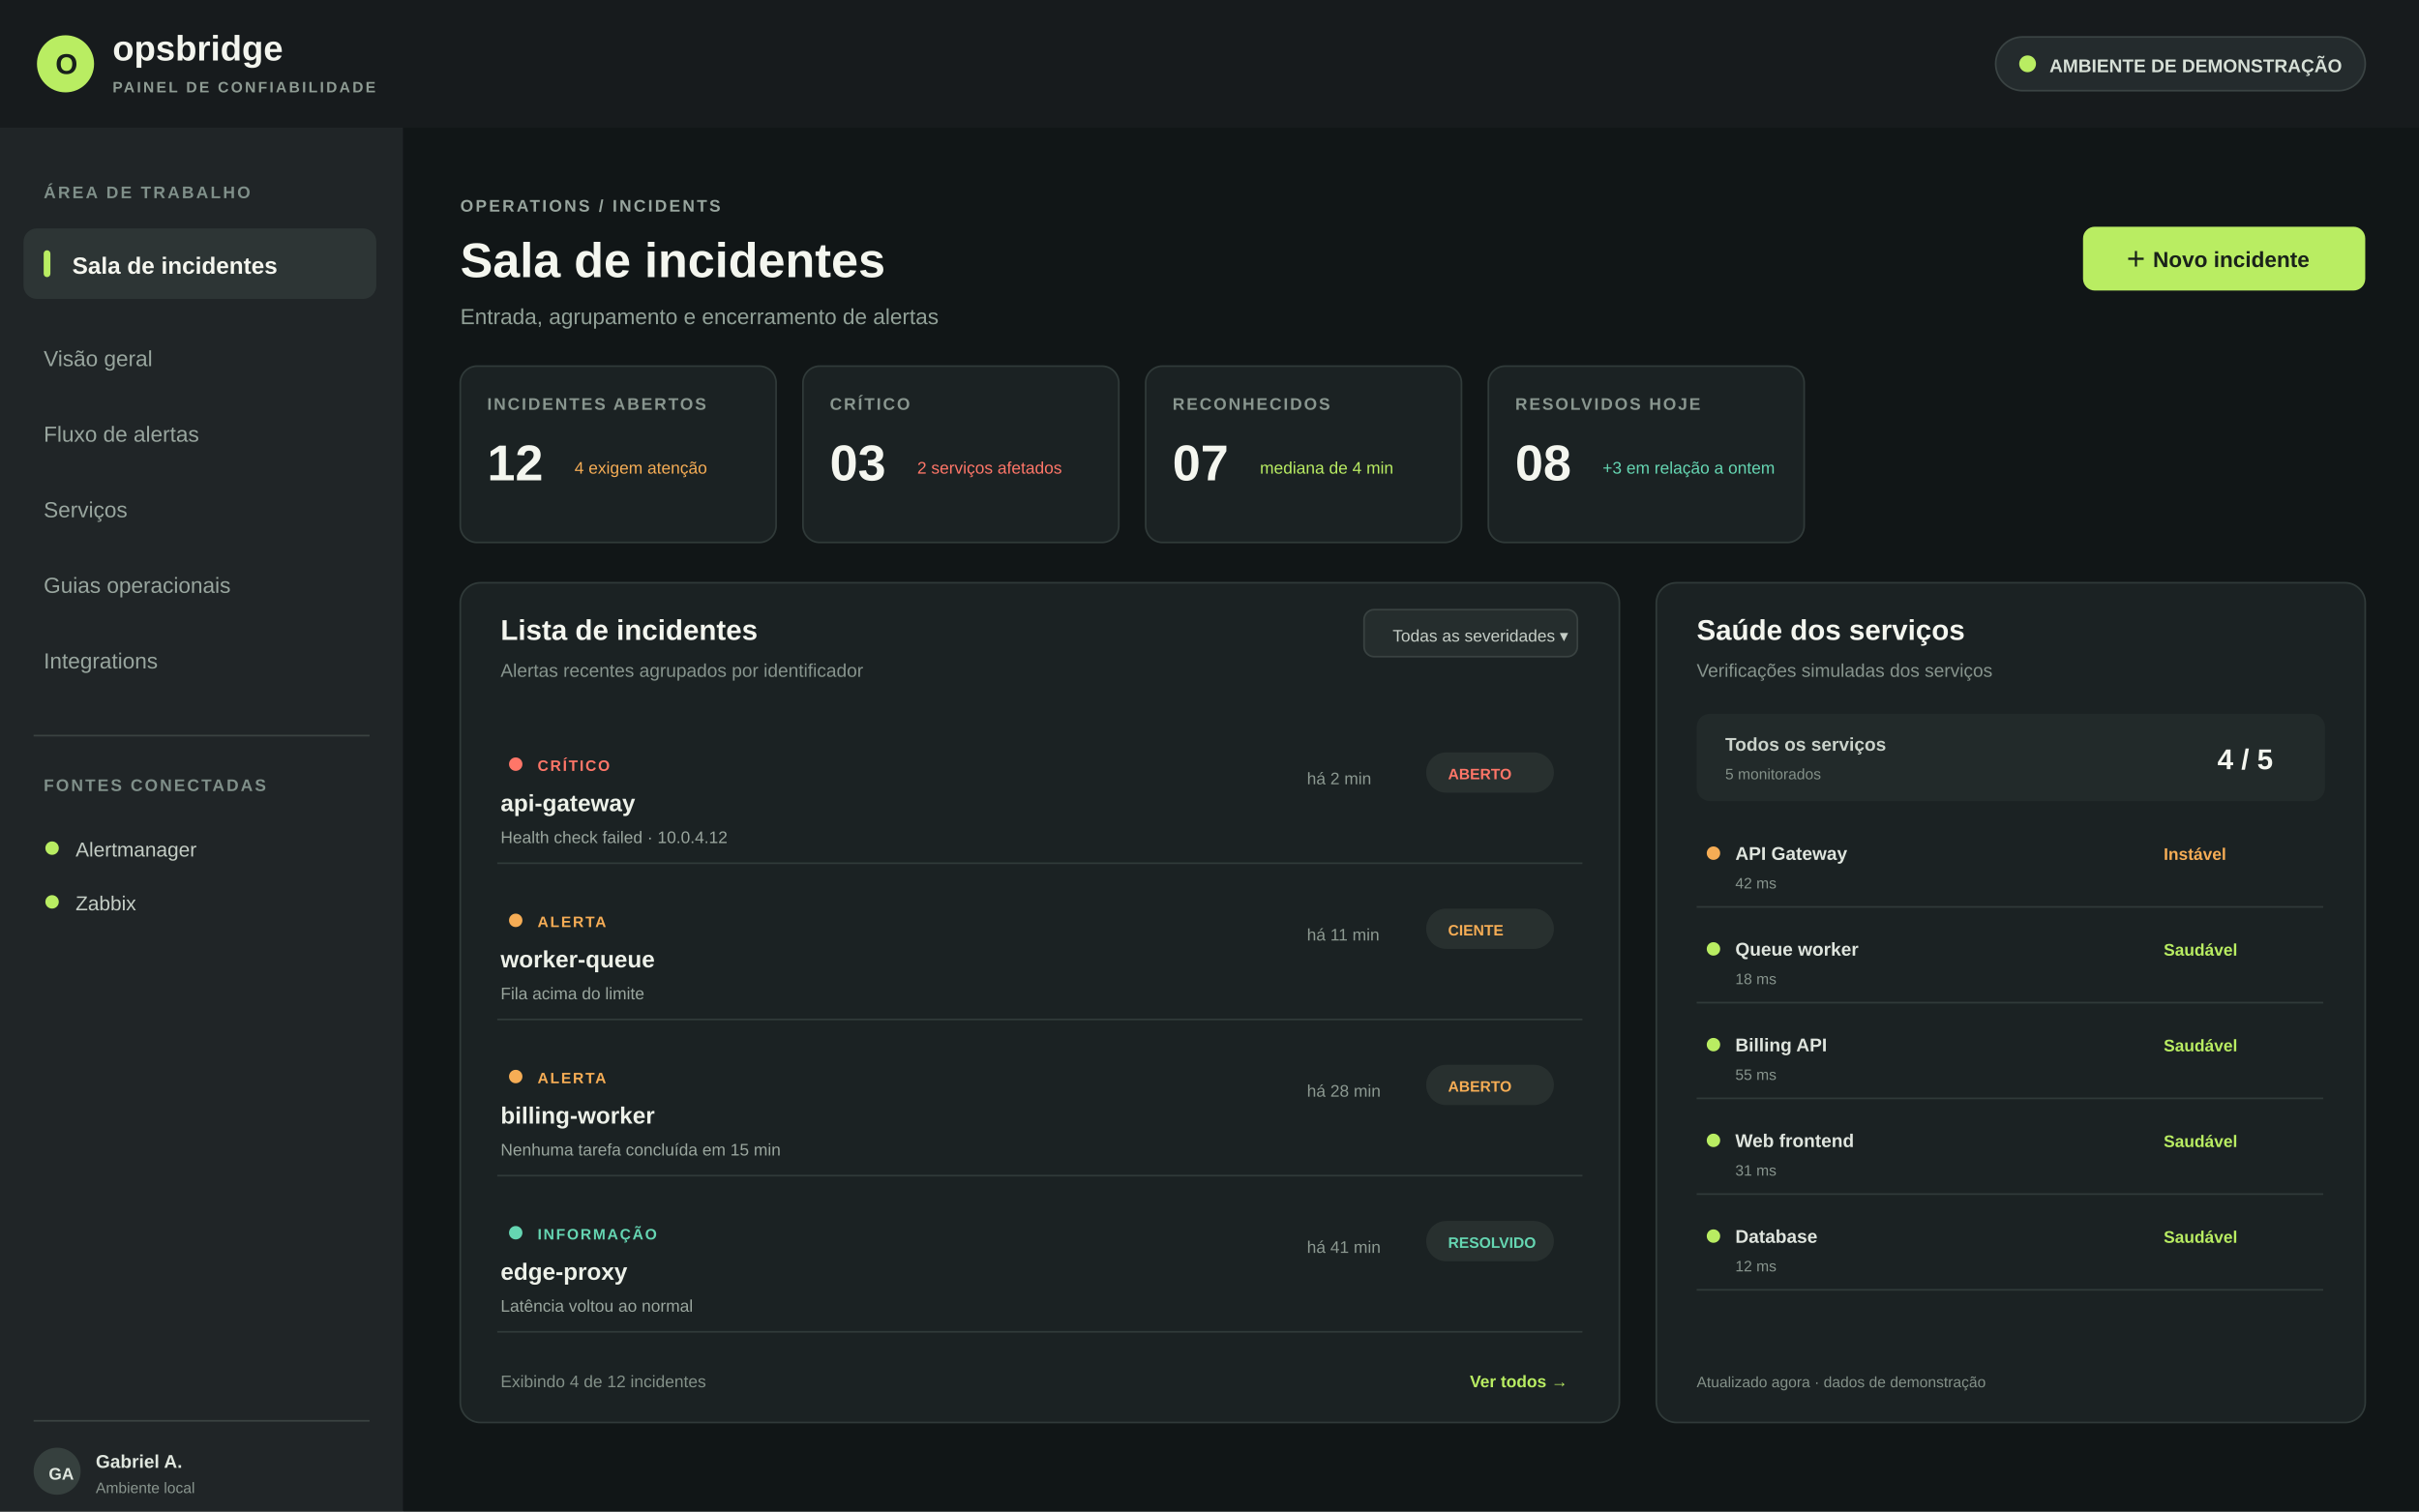
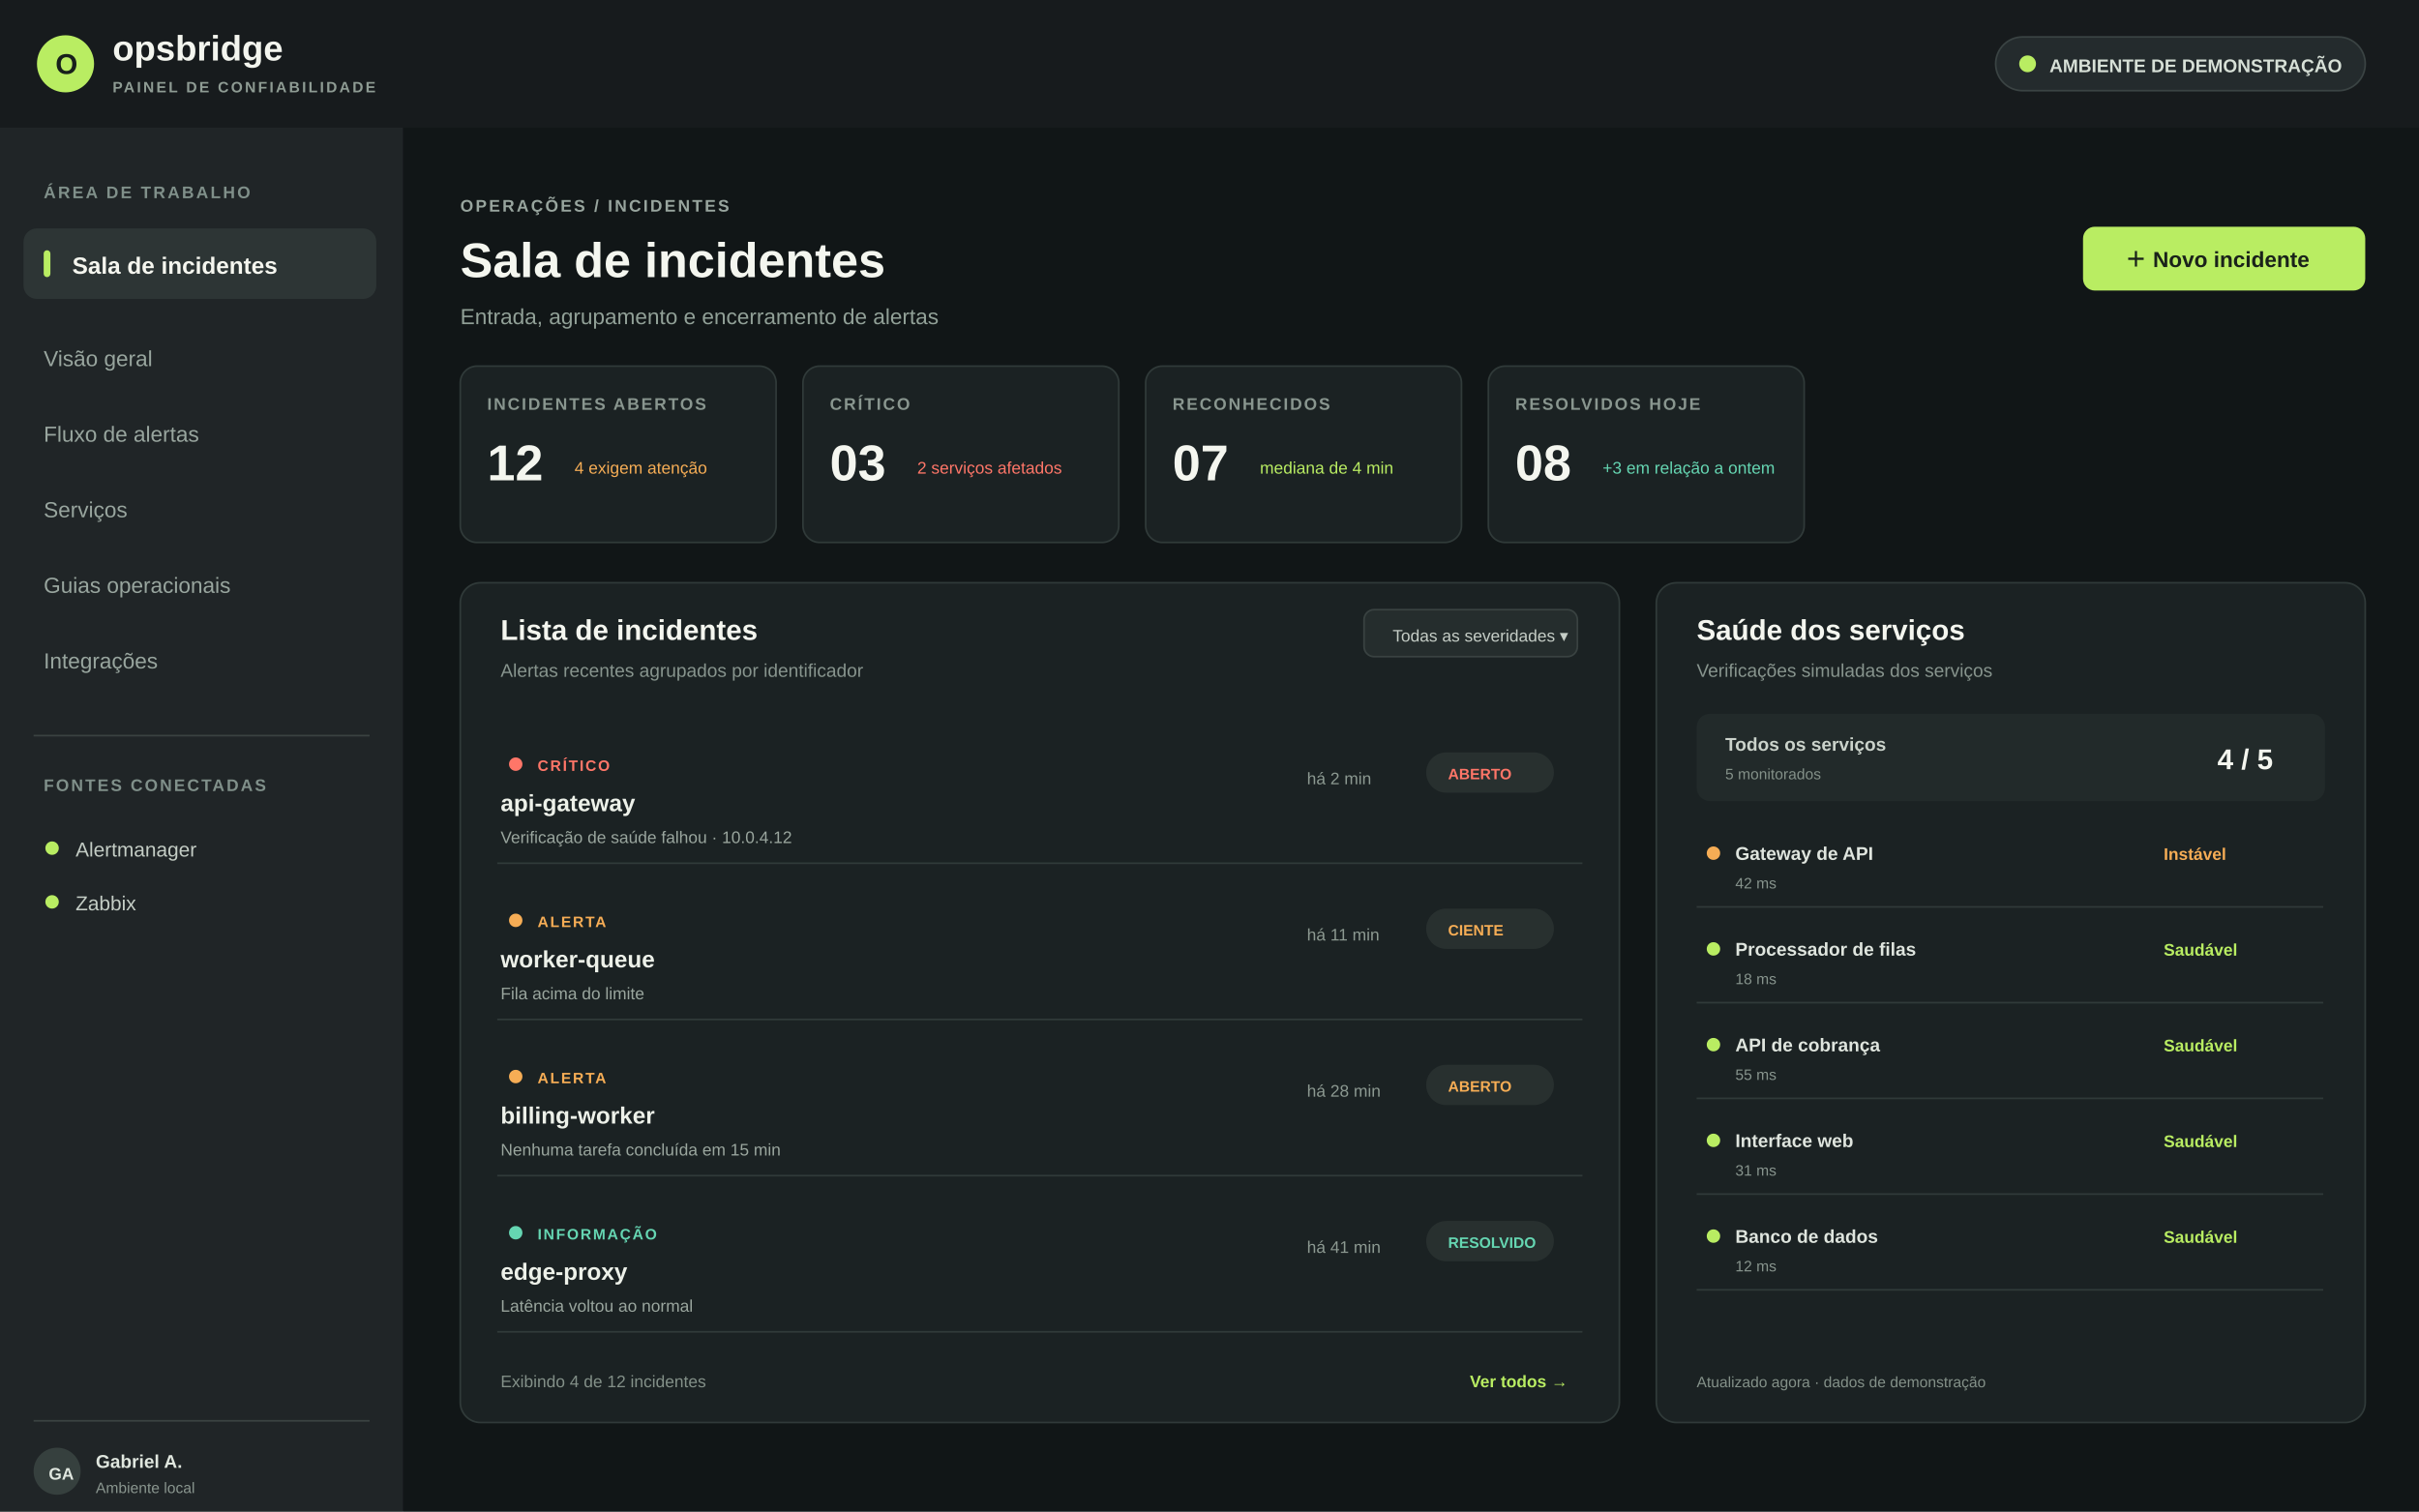
<svg xmlns="http://www.w3.org/2000/svg" width="1440" height="900" viewBox="0 0 1440 900">
  <defs>
    <filter id="shadow" x="-20%" y="-20%" width="140%" height="150%">
      <feDropShadow dx="0" dy="3" stdDeviation="8" flood-color="#111" flood-opacity=".08" />
    </filter>
  </defs>
  <rect x="0" y="0" width="1440" height="900" rx="0" fill="#111617" />
  <rect x="0" y="0" width="1440" height="76" rx="0" fill="#171b1d" />
  <rect x="0" y="76" width="240" height="824" rx="0" fill="#202527" />
  <rect x="240" y="76" width="1200" height="824" rx="0" fill="#111617" />
  <circle cx="39" cy="38" r="17" fill="#b9ed62" />
  <text x="33" y="44" fill="#18201b" font-family="Arial, sans-serif" font-size="17" font-weight="700">O</text>
  <text x="67" y="36" fill="#f3f5ee" font-family="Arial, sans-serif" font-size="21" font-weight="700">opsbridge</text>
  <text x="67" y="55" fill="#8e9b93" font-family="Arial, sans-serif" font-size="9" font-weight="700" letter-spacing="1.3">PAINEL DE CONFIABILIDADE</text>
  <rect x="1188" y="22" width="220" height="32" rx="16" fill="#242b2d" stroke="#3a4343" stroke-width="1" />
  <circle cx="1207" cy="38" r="5" fill="#b9ed62" />
  <text x="1220" y="43" fill="#d7e0d7" font-family="Arial, sans-serif" font-size="11" font-weight="700">AMBIENTE DE DEMONSTRAÇÃO</text>
  <text x="26" y="118" fill="#80908a" font-family="Arial, sans-serif" font-size="10" font-weight="700" letter-spacing="1.3">ÁREA DE TRABALHO</text>
  <rect x="14" y="136" width="210" height="42" rx="8" fill="#2d3535" />
  <rect x="26" y="149" width="4" height="16" rx="2" fill="#b9ed62" />
  <text x="43" y="163" fill="#f5f6ef" font-family="Arial, sans-serif" font-size="14" font-weight="700">Sala de incidentes</text>
  <text x="26" y="218" fill="#98a59e" font-family="Arial, sans-serif" font-size="13" font-weight="400">Visão geral</text>
  <text x="26" y="263" fill="#98a59e" font-family="Arial, sans-serif" font-size="13" font-weight="400">Fluxo de alertas</text>
  <text x="26" y="308" fill="#98a59e" font-family="Arial, sans-serif" font-size="13" font-weight="400">Serviços</text>
  <text x="26" y="353" fill="#98a59e" font-family="Arial, sans-serif" font-size="13" font-weight="400">Guias operacionais</text>
-   <text x="26" y="398" fill="#98a59e" font-family="Arial, sans-serif" font-size="13" font-weight="400">Integrations</text>
+   <text x="26" y="398" fill="#98a59e" font-family="Arial, sans-serif" font-size="13" font-weight="400">Integrações</text>
  <line x1="20" y1="438" x2="220" y2="438" stroke="#3a4241" stroke-width="1" />
  <text x="26" y="471" fill="#80908a" font-family="Arial, sans-serif" font-size="10" font-weight="700" letter-spacing="1.2">FONTES CONECTADAS</text>
  <circle cx="31" cy="505" r="4" fill="#b9ed62" />
  <text x="45" y="510" fill="#c4cdc5" font-family="Arial, sans-serif" font-size="12" font-weight="400">Alertmanager</text>
  <circle cx="31" cy="537" r="4" fill="#b9ed62" />
  <text x="45" y="542" fill="#c4cdc5" font-family="Arial, sans-serif" font-size="12" font-weight="400">Zabbix</text>
  <line x1="20" y1="846" x2="220" y2="846" stroke="#3a4241" stroke-width="1" />
  <circle cx="34" cy="876" r="14" fill="#36403e" />
  <text x="29" y="881" fill="#e0e7df" font-family="Arial, sans-serif" font-size="10" font-weight="700">GA</text>
  <text x="57" y="874" fill="#e0e7df" font-family="Arial, sans-serif" font-size="11" font-weight="700">Gabriel A.</text>
  <text x="57" y="889" fill="#89958e" font-family="Arial, sans-serif" font-size="9" font-weight="400">Ambiente local</text>
-   <text x="274" y="126" fill="#98a59e" font-family="Arial, sans-serif" font-size="10" font-weight="700" letter-spacing="1.3">OPERATIONS / INCIDENTS</text>
+   <text x="274" y="126" fill="#98a59e" font-family="Arial, sans-serif" font-size="10" font-weight="700" letter-spacing="1.3">OPERAÇÕES / INCIDENTES</text>
  <text x="274" y="165" fill="#f4f6ef" font-family="Arial, sans-serif" font-size="29" font-weight="700">Sala de incidentes</text>
  <text x="274" y="193" fill="#91a097" font-family="Arial, sans-serif" font-size="13" font-weight="400">Entrada, agrupamento e encerramento de alertas</text>
  <rect x="1240" y="135" width="168" height="38" rx="7" fill="#b9ed62" />
  <text x="1265" y="159" fill="#1a221a" font-family="Arial, sans-serif" font-size="13" font-weight="700">＋  Novo incidente</text>
  <rect x="274" y="218" width="188" height="105" rx="10" fill="#1b2223" stroke="#303a39" stroke-width="1" />
  <text x="290" y="244" fill="#89968f" font-family="Arial, sans-serif" font-size="10" font-weight="700" letter-spacing="1.1">INCIDENTES ABERTOS</text>
  <text x="290" y="286" fill="#f4f6ef" font-family="Arial, sans-serif" font-size="30" font-weight="700">12</text>
  <text x="342" y="282" fill="#f6ad55" font-family="Arial, sans-serif" font-size="10" font-weight="400">4 exigem atenção</text>
  <rect x="478" y="218" width="188" height="105" rx="10" fill="#1b2223" stroke="#303a39" stroke-width="1" />
  <text x="494" y="244" fill="#89968f" font-family="Arial, sans-serif" font-size="10" font-weight="700" letter-spacing="1.1">CRÍTICO</text>
  <text x="494" y="286" fill="#f4f6ef" font-family="Arial, sans-serif" font-size="30" font-weight="700">03</text>
  <text x="546" y="282" fill="#ff7668" font-family="Arial, sans-serif" font-size="10" font-weight="400">2 serviços afetados</text>
  <rect x="682" y="218" width="188" height="105" rx="10" fill="#1b2223" stroke="#303a39" stroke-width="1" />
  <text x="698" y="244" fill="#89968f" font-family="Arial, sans-serif" font-size="10" font-weight="700" letter-spacing="1.1">RECONHECIDOS</text>
  <text x="698" y="286" fill="#f4f6ef" font-family="Arial, sans-serif" font-size="30" font-weight="700">07</text>
  <text x="750" y="282" fill="#b9ed62" font-family="Arial, sans-serif" font-size="10" font-weight="400">mediana de 4 min</text>
  <rect x="886" y="218" width="188" height="105" rx="10" fill="#1b2223" stroke="#303a39" stroke-width="1" />
  <text x="902" y="244" fill="#89968f" font-family="Arial, sans-serif" font-size="10" font-weight="700" letter-spacing="1.1">RESOLVIDOS HOJE</text>
  <text x="902" y="286" fill="#f4f6ef" font-family="Arial, sans-serif" font-size="30" font-weight="700">08</text>
  <text x="954" y="282" fill="#65d6b2" font-family="Arial, sans-serif" font-size="10" font-weight="400">+3 em relação a ontem</text>
  <rect x="274" y="347" width="690" height="500" rx="12" fill="#1b2223" stroke="#303a39" stroke-width="1" />
  <text x="298" y="381" fill="#f4f6ef" font-family="Arial, sans-serif" font-size="17" font-weight="700">Lista de incidentes</text>
  <text x="298" y="403" fill="#87948d" font-family="Arial, sans-serif" font-size="11" font-weight="400">Alertas recentes agrupados por identificador</text>
  <rect x="812" y="363" width="127" height="28" rx="6" fill="#252d2d" stroke="#394241" stroke-width="1" />
  <text x="829" y="382" fill="#c5cdc6" font-family="Arial, sans-serif" font-size="10" font-weight="400">Todas as severidades  ▾</text>
  <line x1="296" y1="514" x2="942" y2="514" stroke="#303a39" stroke-width="1" />
  <circle cx="307" cy="455" r="4" fill="#ff7668" />
  <text x="320" y="459" fill="#ff7668" font-family="Arial, sans-serif" font-size="9" font-weight="700" letter-spacing="1.0">CRÍTICO</text>
  <text x="298" y="483" fill="#edf1e9" font-family="Arial, sans-serif" font-size="14" font-weight="700">api-gateway</text>
-   <text x="298" y="502" fill="#9aa69e" font-family="Arial, sans-serif" font-size="10" font-weight="400">Health check failed · 10.0.4.12</text>
+   <text x="298" y="502" fill="#9aa69e" font-family="Arial, sans-serif" font-size="10" font-weight="400">Verificação de saúde falhou · 10.0.4.12</text>
  <text x="778" y="467" fill="#8c9991" font-family="Arial, sans-serif" font-size="10" font-weight="400">há 2 min</text>
  <rect x="849" y="448" width="76" height="24" rx="12" fill="#28302f" />
  <text x="862" y="464" fill="#ff7668" font-family="Arial, sans-serif" font-size="9" font-weight="700">ABERTO</text>
  <line x1="296" y1="607" x2="942" y2="607" stroke="#303a39" stroke-width="1" />
  <circle cx="307" cy="548" r="4" fill="#f6ad55" />
  <text x="320" y="552" fill="#f6ad55" font-family="Arial, sans-serif" font-size="9" font-weight="700" letter-spacing="1.0">ALERTA</text>
  <text x="298" y="576" fill="#edf1e9" font-family="Arial, sans-serif" font-size="14" font-weight="700">worker-queue</text>
  <text x="298" y="595" fill="#9aa69e" font-family="Arial, sans-serif" font-size="10" font-weight="400">Fila acima do limite</text>
  <text x="778" y="560" fill="#8c9991" font-family="Arial, sans-serif" font-size="10" font-weight="400">há 11 min</text>
  <rect x="849" y="541" width="76" height="24" rx="12" fill="#28302f" />
  <text x="862" y="557" fill="#f6ad55" font-family="Arial, sans-serif" font-size="9" font-weight="700">CIENTE</text>
  <line x1="296" y1="700" x2="942" y2="700" stroke="#303a39" stroke-width="1" />
  <circle cx="307" cy="641" r="4" fill="#f6ad55" />
  <text x="320" y="645" fill="#f6ad55" font-family="Arial, sans-serif" font-size="9" font-weight="700" letter-spacing="1.0">ALERTA</text>
  <text x="298" y="669" fill="#edf1e9" font-family="Arial, sans-serif" font-size="14" font-weight="700">billing-worker</text>
  <text x="298" y="688" fill="#9aa69e" font-family="Arial, sans-serif" font-size="10" font-weight="400">Nenhuma tarefa concluída em 15 min</text>
  <text x="778" y="653" fill="#8c9991" font-family="Arial, sans-serif" font-size="10" font-weight="400">há 28 min</text>
  <rect x="849" y="634" width="76" height="24" rx="12" fill="#28302f" />
  <text x="862" y="650" fill="#f6ad55" font-family="Arial, sans-serif" font-size="9" font-weight="700">ABERTO</text>
  <line x1="296" y1="793" x2="942" y2="793" stroke="#303a39" stroke-width="1" />
  <circle cx="307" cy="734" r="4" fill="#65d6b2" />
  <text x="320" y="738" fill="#65d6b2" font-family="Arial, sans-serif" font-size="9" font-weight="700" letter-spacing="1.0">INFORMAÇÃO</text>
  <text x="298" y="762" fill="#edf1e9" font-family="Arial, sans-serif" font-size="14" font-weight="700">edge-proxy</text>
  <text x="298" y="781" fill="#9aa69e" font-family="Arial, sans-serif" font-size="10" font-weight="400">Latência voltou ao normal</text>
  <text x="778" y="746" fill="#8c9991" font-family="Arial, sans-serif" font-size="10" font-weight="400">há 41 min</text>
  <rect x="849" y="727" width="76" height="24" rx="12" fill="#28302f" />
  <text x="862" y="743" fill="#65d6b2" font-family="Arial, sans-serif" font-size="9" font-weight="700">RESOLVIDO</text>
  <text x="298" y="826" fill="#839088" font-family="Arial, sans-serif" font-size="10" font-weight="400">Exibindo 4 de 12 incidentes</text>
  <text x="875" y="826" fill="#b9ed62" font-family="Arial, sans-serif" font-size="10" font-weight="700">Ver todos →</text>
  <rect x="986" y="347" width="422" height="500" rx="12" fill="#1b2223" stroke="#303a39" stroke-width="1" />
  <text x="1010" y="381" fill="#f4f6ef" font-family="Arial, sans-serif" font-size="17" font-weight="700">Saúde dos serviços</text>
  <text x="1010" y="403" fill="#87948d" font-family="Arial, sans-serif" font-size="11" font-weight="400">Verificações simuladas dos serviços</text>
  <rect x="1010" y="425" width="374" height="52" rx="8" fill="#222a2a" />
  <text x="1027" y="447" fill="#cbd3cb" font-family="Arial, sans-serif" font-size="11" font-weight="700">Todos os serviços</text>
  <text x="1027" y="464" fill="#839088" font-family="Arial, sans-serif" font-size="9" font-weight="400">5 monitorados</text>
  <text x="1320" y="458" fill="#f4f6ef" font-family="Arial, sans-serif" font-size="17" font-weight="700">4 / 5</text>
  <circle cx="1020" cy="508" r="4" fill="#f6ad55" />
-   <text x="1033" y="512" fill="#dfe5de" font-family="Arial, sans-serif" font-size="11" font-weight="700">API Gateway</text>
+   <text x="1033" y="512" fill="#dfe5de" font-family="Arial, sans-serif" font-size="11" font-weight="700">Gateway de API</text>
  <text x="1033" y="529" fill="#87948d" font-family="Arial, sans-serif" font-size="9" font-weight="400">42 ms</text>
  <text x="1288" y="512" fill="#f6ad55" font-family="Arial, sans-serif" font-size="10" font-weight="700">Instável</text>
  <line x1="1010" y1="540" x2="1383" y2="540" stroke="#303a39" stroke-width="1" />
  <circle cx="1020" cy="565" r="4" fill="#b9ed62" />
-   <text x="1033" y="569" fill="#dfe5de" font-family="Arial, sans-serif" font-size="11" font-weight="700">Queue worker</text>
+   <text x="1033" y="569" fill="#dfe5de" font-family="Arial, sans-serif" font-size="11" font-weight="700">Processador de filas</text>
  <text x="1033" y="586" fill="#87948d" font-family="Arial, sans-serif" font-size="9" font-weight="400">18 ms</text>
  <text x="1288" y="569" fill="#b9ed62" font-family="Arial, sans-serif" font-size="10" font-weight="700">Saudável</text>
  <line x1="1010" y1="597" x2="1383" y2="597" stroke="#303a39" stroke-width="1" />
  <circle cx="1020" cy="622" r="4" fill="#b9ed62" />
-   <text x="1033" y="626" fill="#dfe5de" font-family="Arial, sans-serif" font-size="11" font-weight="700">Billing API</text>
+   <text x="1033" y="626" fill="#dfe5de" font-family="Arial, sans-serif" font-size="11" font-weight="700">API de cobrança</text>
  <text x="1033" y="643" fill="#87948d" font-family="Arial, sans-serif" font-size="9" font-weight="400">55 ms</text>
  <text x="1288" y="626" fill="#b9ed62" font-family="Arial, sans-serif" font-size="10" font-weight="700">Saudável</text>
  <line x1="1010" y1="654" x2="1383" y2="654" stroke="#303a39" stroke-width="1" />
  <circle cx="1020" cy="679" r="4" fill="#b9ed62" />
-   <text x="1033" y="683" fill="#dfe5de" font-family="Arial, sans-serif" font-size="11" font-weight="700">Web frontend</text>
+   <text x="1033" y="683" fill="#dfe5de" font-family="Arial, sans-serif" font-size="11" font-weight="700">Interface web</text>
  <text x="1033" y="700" fill="#87948d" font-family="Arial, sans-serif" font-size="9" font-weight="400">31 ms</text>
  <text x="1288" y="683" fill="#b9ed62" font-family="Arial, sans-serif" font-size="10" font-weight="700">Saudável</text>
  <line x1="1010" y1="711" x2="1383" y2="711" stroke="#303a39" stroke-width="1" />
  <circle cx="1020" cy="736" r="4" fill="#b9ed62" />
-   <text x="1033" y="740" fill="#dfe5de" font-family="Arial, sans-serif" font-size="11" font-weight="700">Database</text>
+   <text x="1033" y="740" fill="#dfe5de" font-family="Arial, sans-serif" font-size="11" font-weight="700">Banco de dados</text>
  <text x="1033" y="757" fill="#87948d" font-family="Arial, sans-serif" font-size="9" font-weight="400">12 ms</text>
  <text x="1288" y="740" fill="#b9ed62" font-family="Arial, sans-serif" font-size="10" font-weight="700">Saudável</text>
  <line x1="1010" y1="768" x2="1383" y2="768" stroke="#303a39" stroke-width="1" />
  <text x="1010" y="826" fill="#839088" font-family="Arial, sans-serif" font-size="9" font-weight="400">Atualizado agora · dados de demonstração</text>
</svg>
